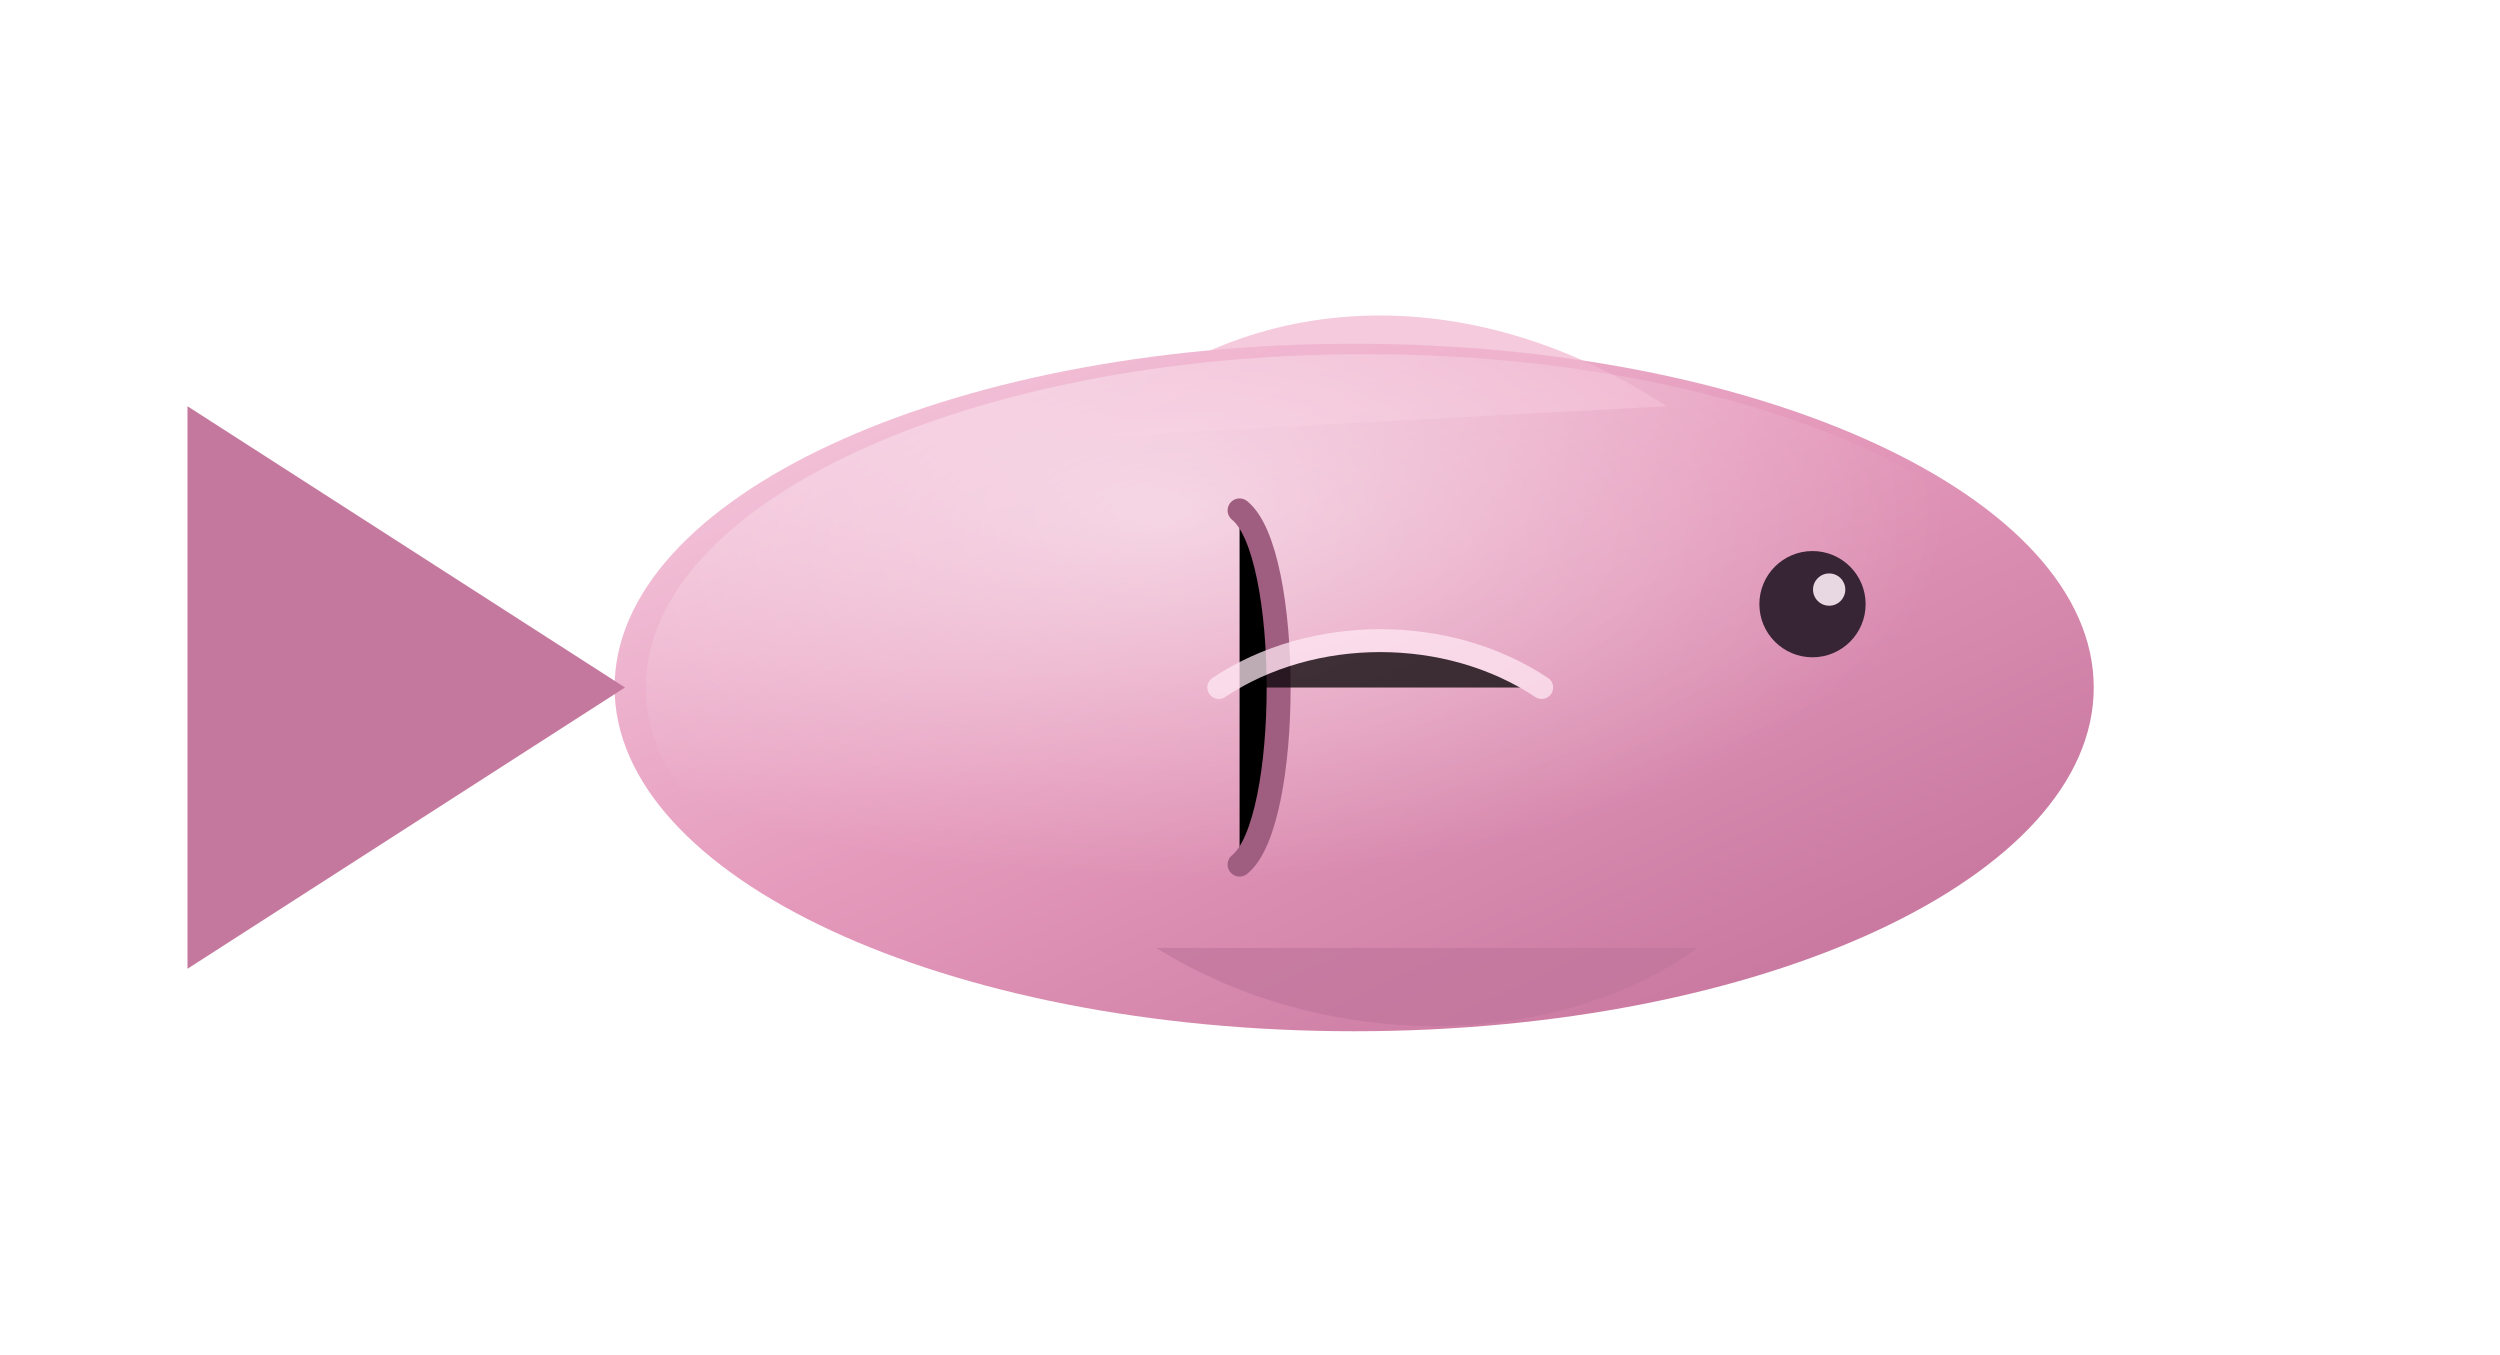
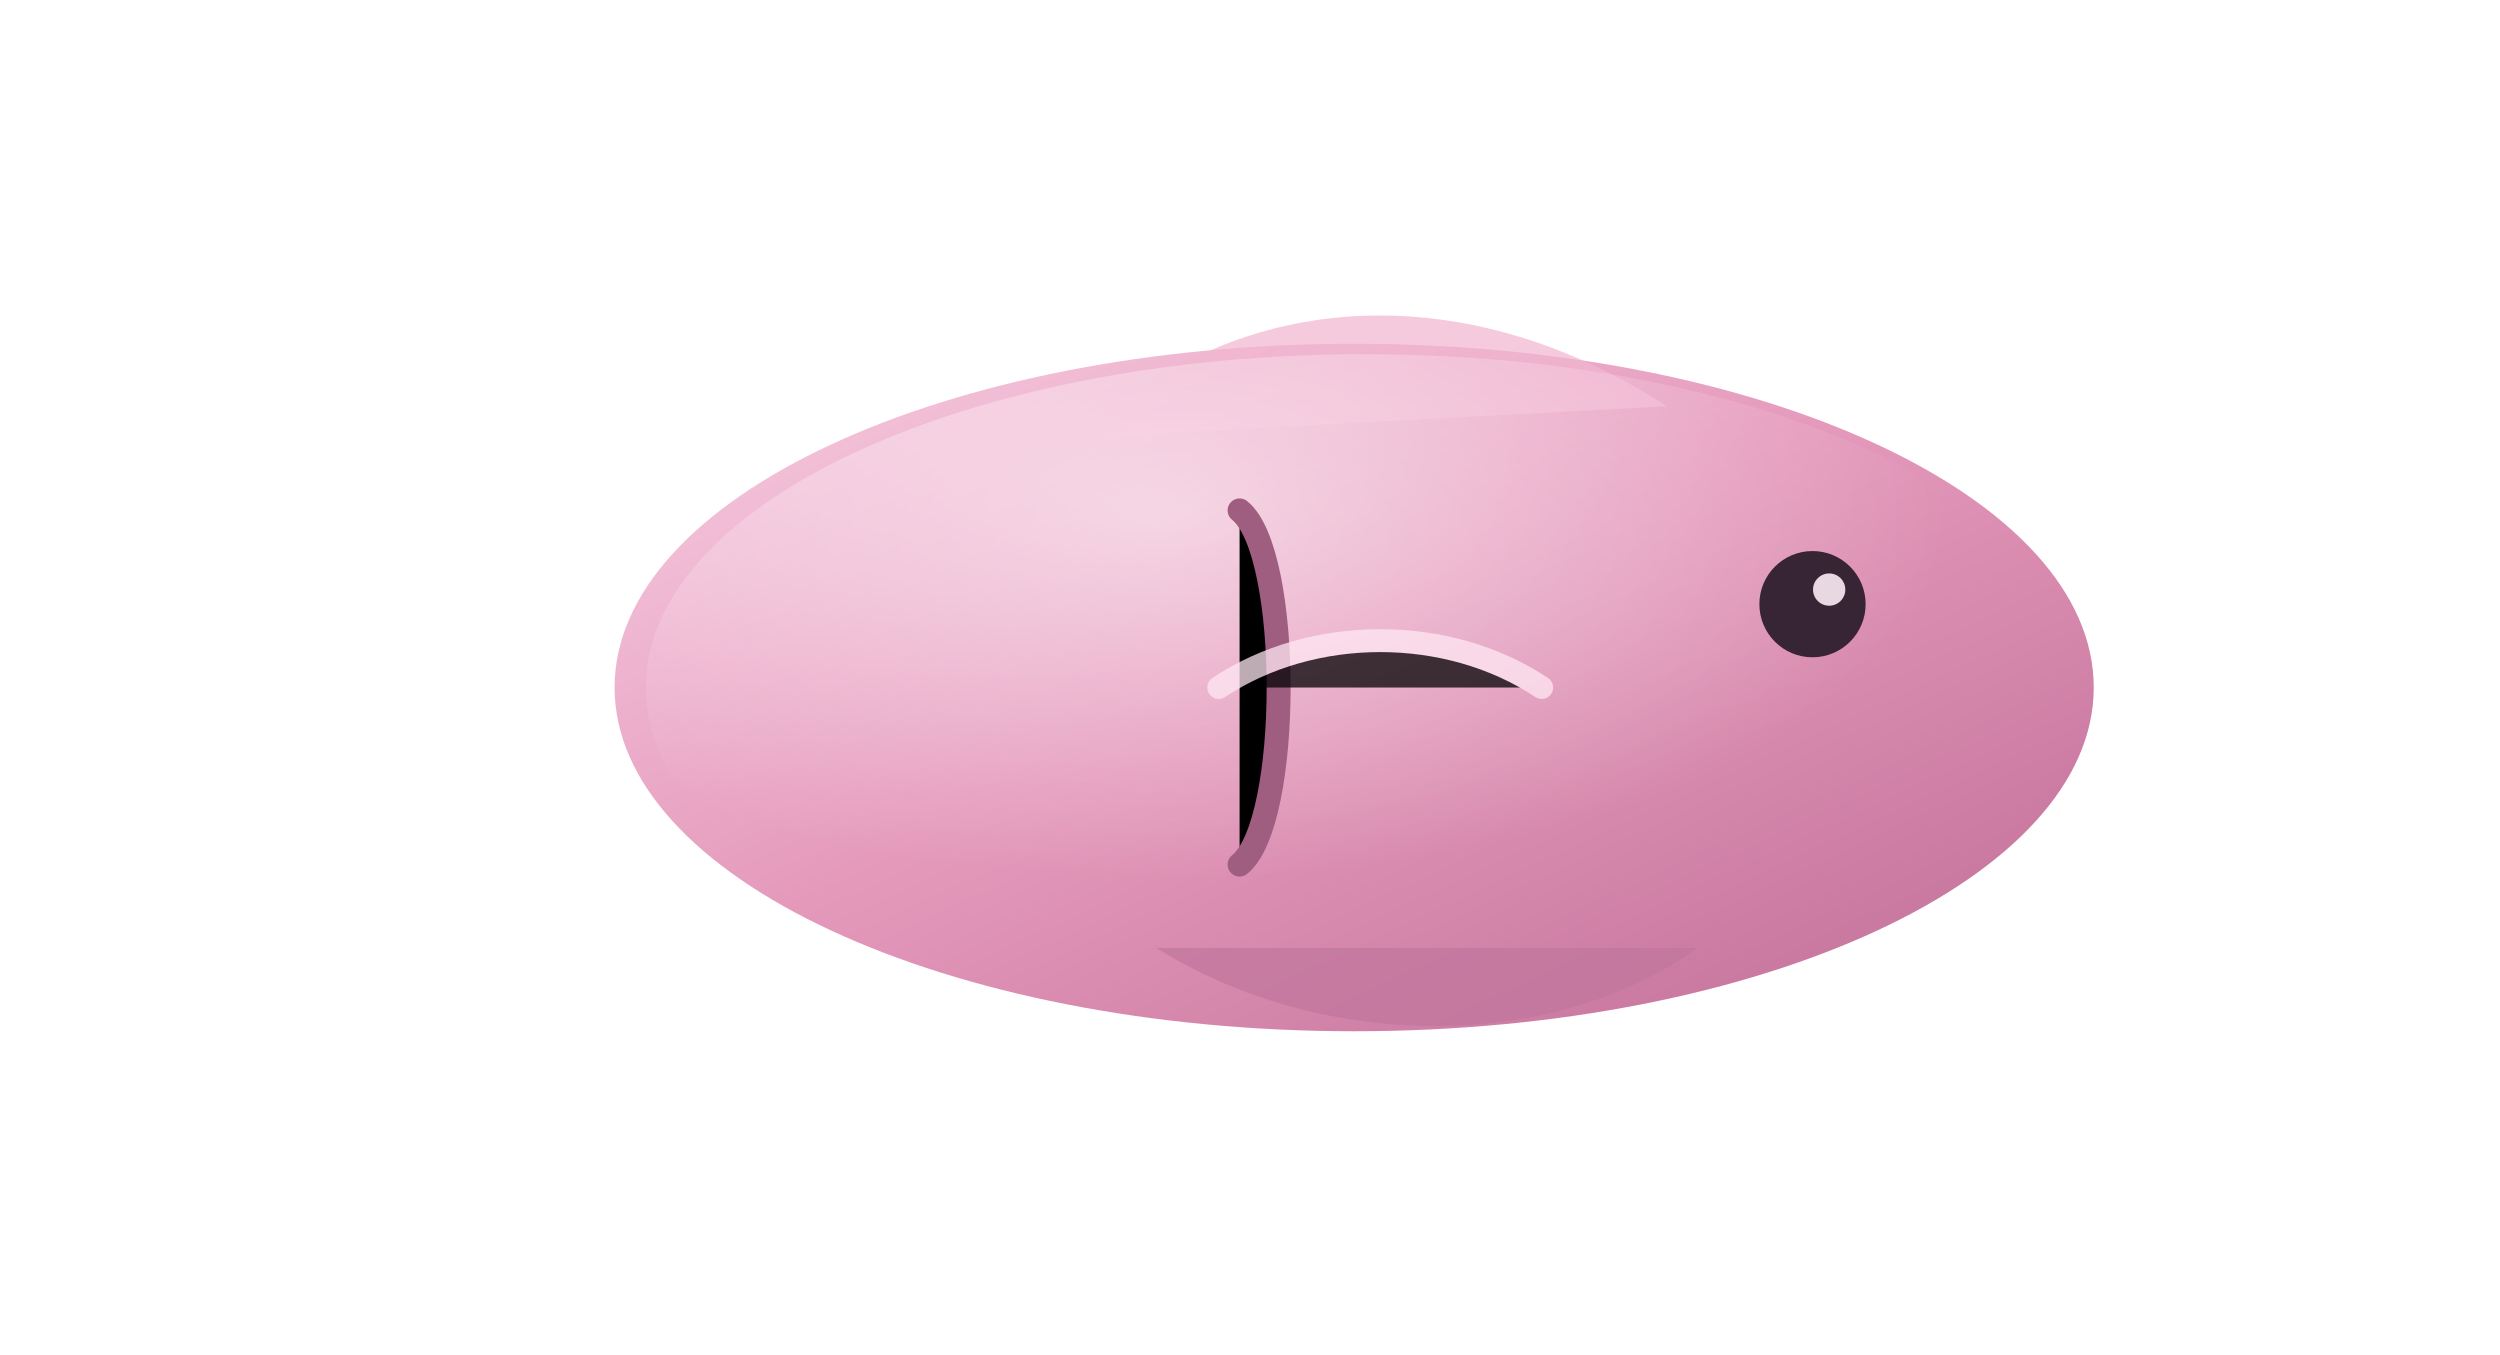
<svg xmlns="http://www.w3.org/2000/svg" width="240" height="130" viewBox="0 0 240 130">
  <defs>
    <linearGradient id="cBody" x1="0" y1="0" x2="1" y2="1">
      <stop offset="0" stop-color="#f8d0e3" />
      <stop offset="0.46" stop-color="#e59abc" />
      <stop offset="1" stop-color="#bf6c95" />
    </linearGradient>
    <radialGradient id="cShine" cx="0.36" cy="0.24" r="0.55">
      <stop offset="0" stop-color="#fff" stop-opacity="0.5" />
      <stop offset="1" stop-color="#fff" stop-opacity="0" />
    </radialGradient>
  </defs>
  <ellipse cx="130" cy="66" rx="71" ry="33" fill="url(#cBody)" />
-   <path d="M60 66L18 39V93L60 66Z" fill="#c5789e" />
  <path d="M104 42C118 28 140 26 160 39" fill="#f1b5d0" opacity="0.72" />
  <path d="M111 91C127 101 149 101 163 91" fill="#c1769c" opacity="0.72" />
  <ellipse cx="131" cy="66" rx="69" ry="32" fill="url(#cShine)" />
  <path d="M119 49C124 53 124 79 119 83" stroke="#9f5d7f" stroke-width="2.3" stroke-linecap="round" />
  <path d="M117 66C126 60 139 60 148 66" stroke="#ffe8f3" stroke-width="2.2" stroke-linecap="round" opacity="0.74" />
  <circle cx="174" cy="58" r="5.1" fill="#372434" />
  <circle cx="175.6" cy="56.6" r="1.55" fill="#fff0f8" opacity="0.88" />
</svg>
